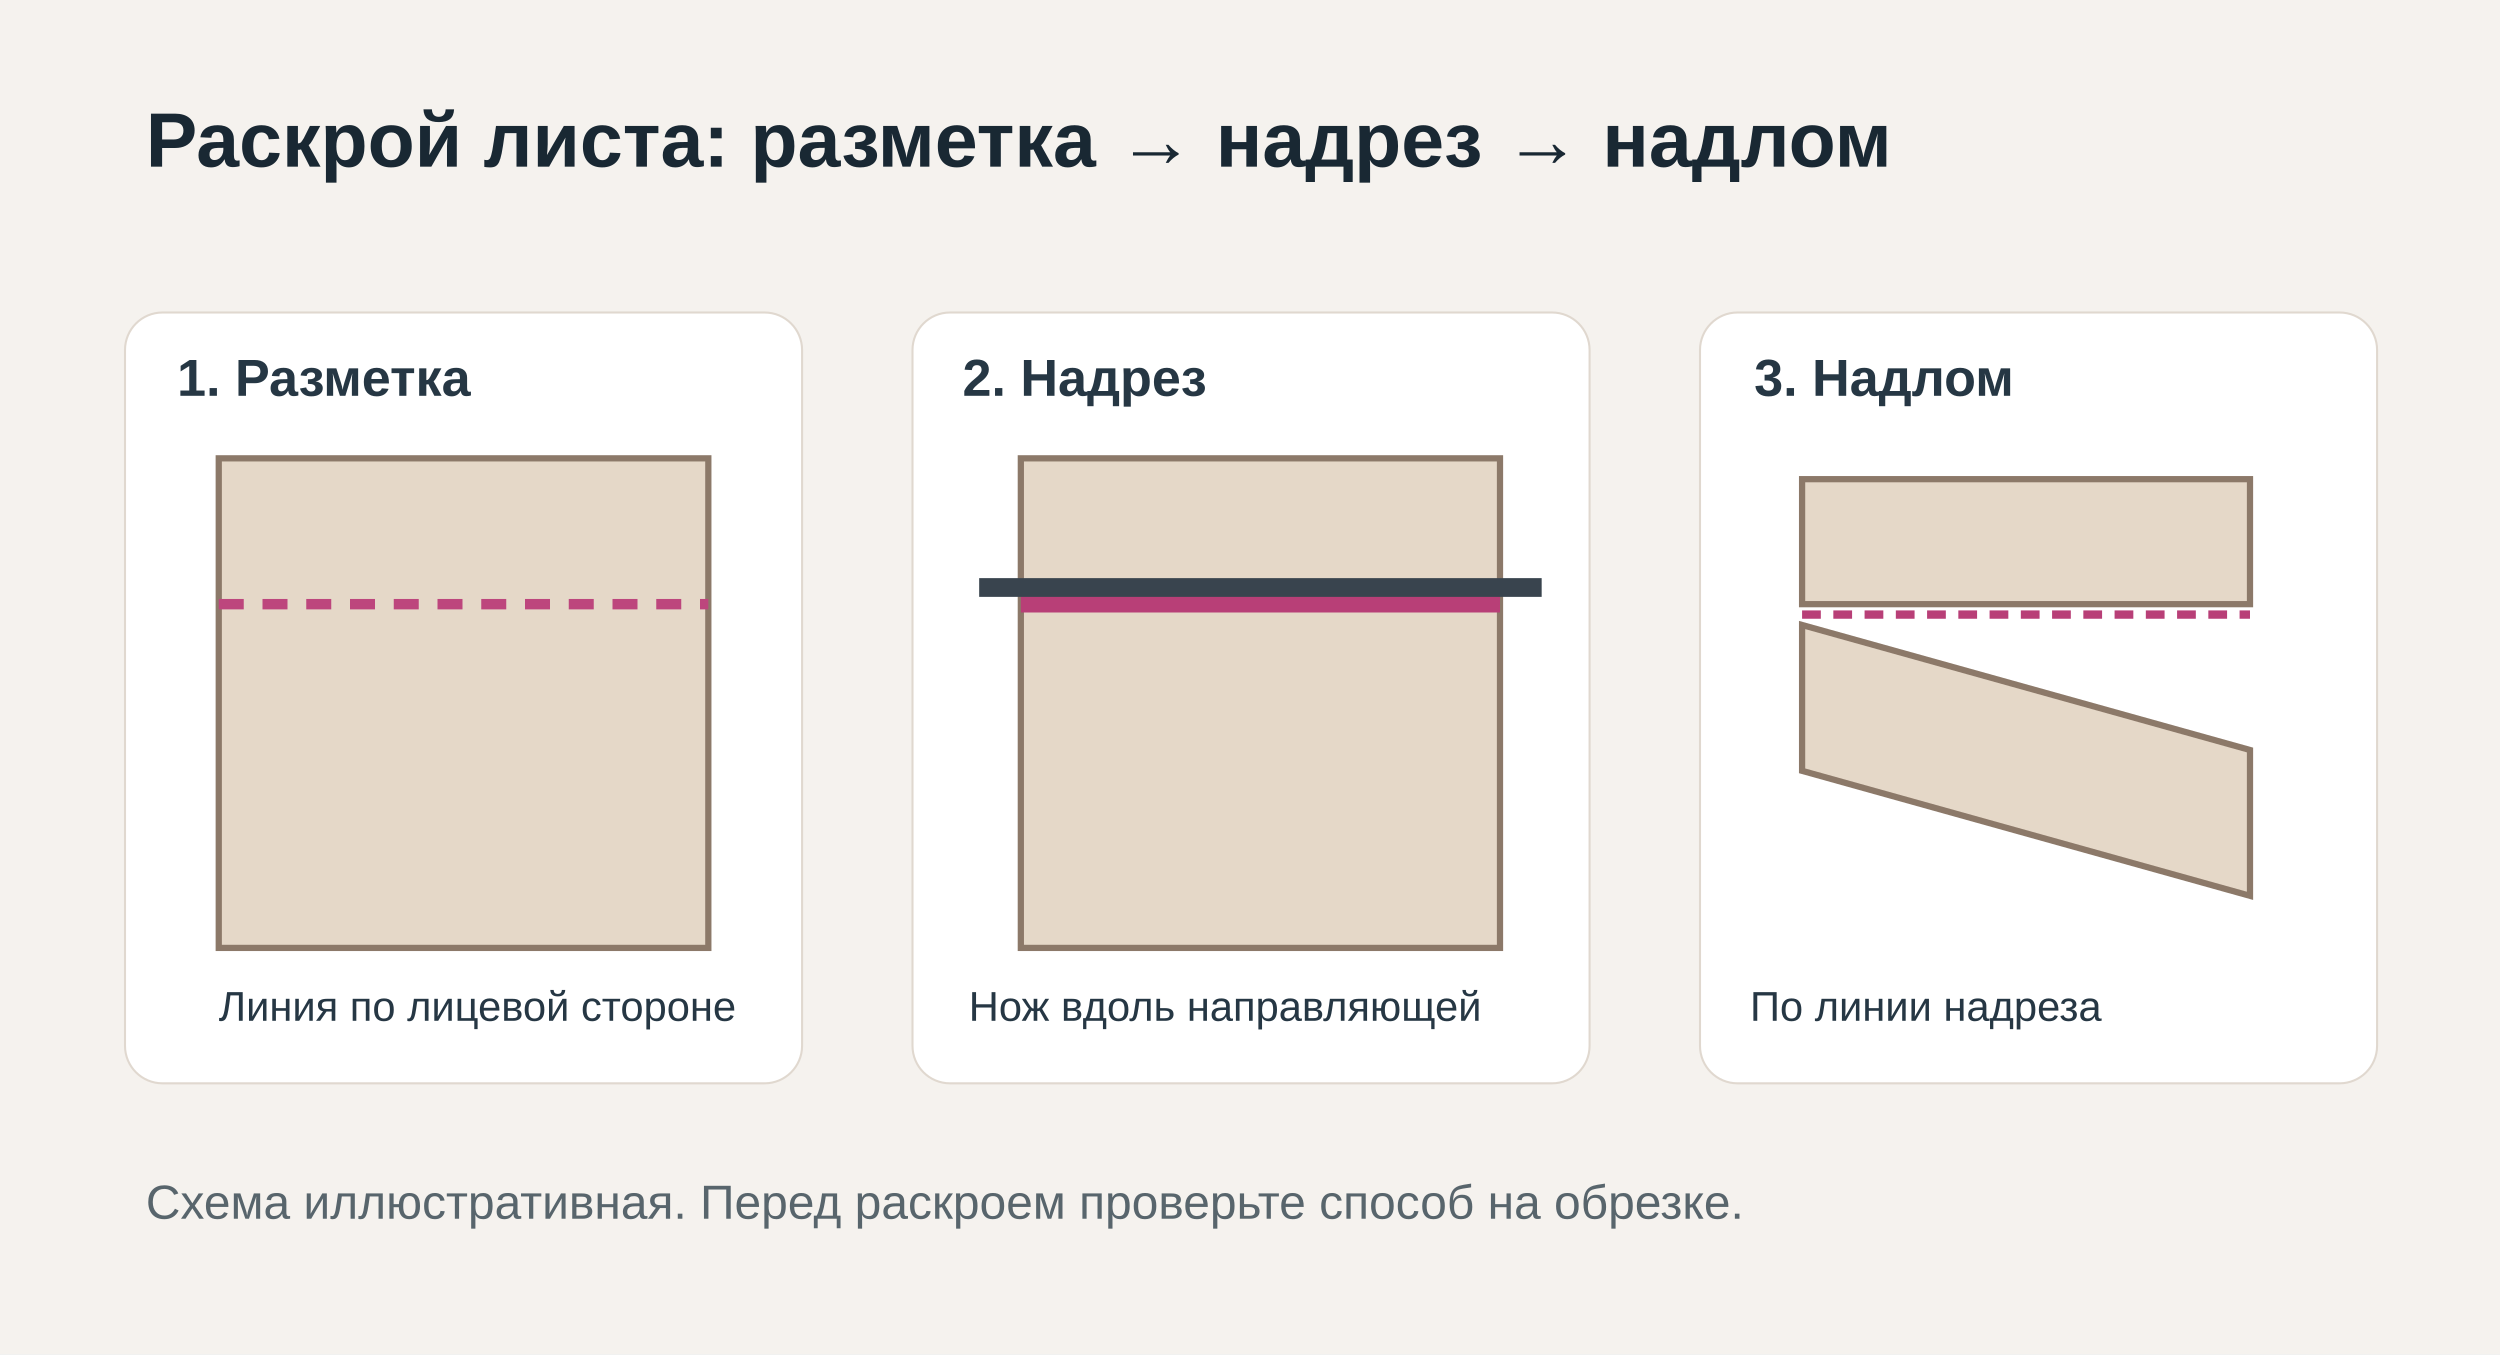
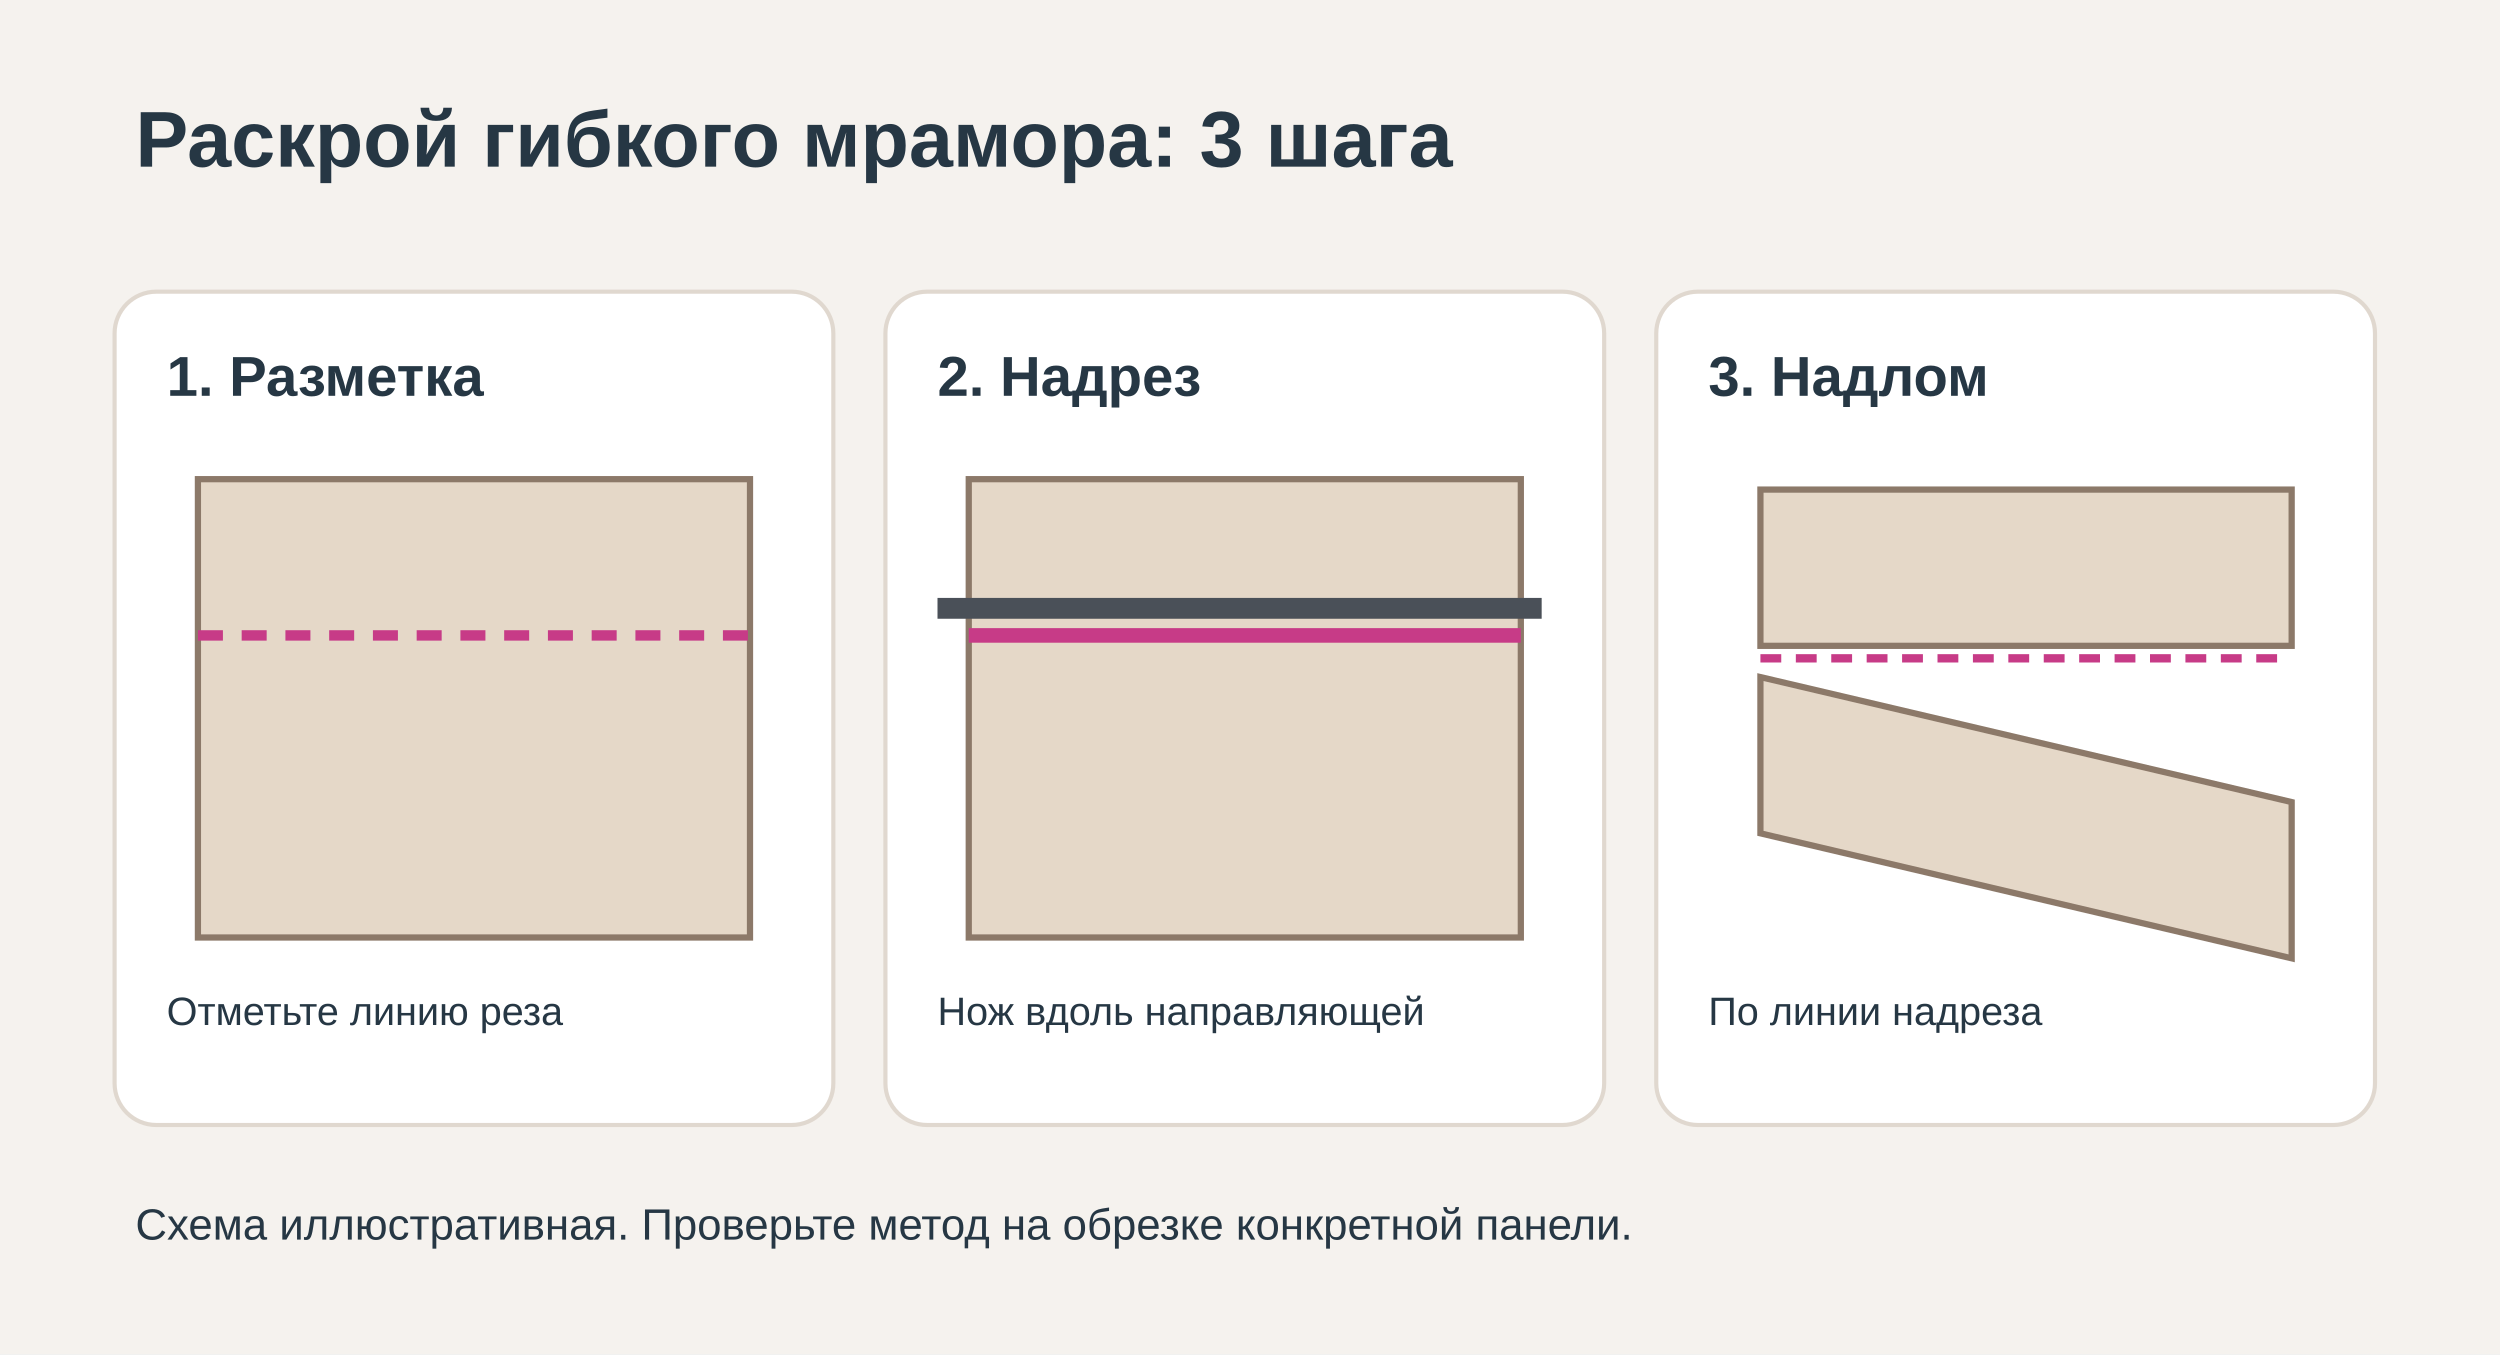
<svg xmlns="http://www.w3.org/2000/svg" width="1200" height="650" viewBox="0 0 1200 650">
  <rect width="1200" height="650" fill="#f5f2ee" />
-   <text x="70" y="80" font-family="Arial" font-size="37" font-weight="bold" fill="#192833">Раскрой листа: разметка → надрез → надлом</text>
-   <g font-family="Arial" font-size="25" fill="#263744">
-     <rect x="60" y="150" width="325" height="370" rx="18" fill="#fff" stroke="#e0d8cf" />
-     <rect x="105" y="220" width="235" height="235" fill="#e5d8c8" stroke="#8c7969" stroke-width="3" />
-     <path d="M105 290H340" stroke="#bd467d" stroke-width="5" stroke-dasharray="12 9" />
-     <text x="85" y="190" font-weight="bold">1. Разметка</text>
-     <text x="105" y="490" font-size="20">Линия по лицевой стороне</text>
-     <rect x="438" y="150" width="325" height="370" rx="18" fill="#fff" stroke="#e0d8cf" />
-     <rect x="490" y="220" width="230" height="235" fill="#e5d8c8" stroke="#8c7969" stroke-width="3" />
-     <path d="M490 290H720" stroke="#b83f77" stroke-width="8" />
-     <path d="M470 282H740" stroke="#39444e" stroke-width="9" />
-     <text x="462" y="190" font-weight="bold">2. Надрез</text>
-     <text x="465" y="490" font-size="20">Нож вдоль направляющей</text>
-     <rect x="816" y="150" width="325" height="370" rx="18" fill="#fff" stroke="#e0d8cf" />
-     <path d="M865 230H1080V290H865Z" fill="#e5d8c8" stroke="#8c7969" stroke-width="3" />
-     <path d="M865 300L1080 360V430L865 370Z" fill="#e5d8c8" stroke="#8c7969" stroke-width="3" />
-     <path d="M865 295H1080" stroke="#b83f77" stroke-width="4" stroke-dasharray="9 6" />
-     <text x="842" y="190" font-weight="bold">3. Надлом</text>
-     <text x="840" y="490" font-size="20">По линии надреза</text>
-   </g>
-   <text x="70" y="585" font-family="Arial" font-size="23" fill="#58656c">Схема иллюстративная. Перед раскроем проверьте способ на обрезке.</text>
+   <style>text{font-family:Arial,sans-serif;fill:#263744}.h{font-size:38px;font-weight:bold}.t{font-size:27px;font-weight:bold}.s{font-size:19px}.card{fill:white;stroke:#e0d8cf;stroke-width:2}.stone{fill:#e5d8c8;stroke:#8c7969;stroke-width:3}</style>
+   <text x="65" y="80" class="h">Раскрой гибкого мрамора: 3 шага</text>
+   <rect x="55" y="140" width="345" height="400" rx="20" class="card" />
+   <text x="80" y="190" class="t">1. Разметка</text>
+   <rect x="95" y="230" width="265" height="220" class="stone" />
+   <path d="M95 305H360" stroke="#c73b87" stroke-width="5" stroke-dasharray="12 9" />
+   <text x="80" y="492" class="s">Отметьте линию реза</text>
+   <rect x="425" y="140" width="345" height="400" rx="20" class="card" />
+   <text x="450" y="190" class="t">2. Надрез</text>
+   <rect x="465" y="230" width="265" height="220" class="stone" />
+   <path d="M465 305H730" stroke="#c73b87" stroke-width="7" />
+   <path d="M450 292H740" stroke="#4a5058" stroke-width="10" />
+   <text x="450" y="492" class="s">Нож вдоль направляющей</text>
+   <rect x="795" y="140" width="345" height="400" rx="20" class="card" />
+   <text x="820" y="190" class="t">3. Надлом</text>
+   <path d="M845 235H1100V310H845Z" class="stone" />
+   <path d="M845 325L1100 385V460L845 400Z" class="stone" />
+   <path d="M845 316H1100" stroke="#c73b87" stroke-width="4" stroke-dasharray="10 7" />
+   <text x="820" y="492" class="s">По линии надреза</text>
+   <text x="65" y="595" font-size="21">Схема иллюстративная. Проверьте метод на обрезке конкретной панели.</text>
</svg>
